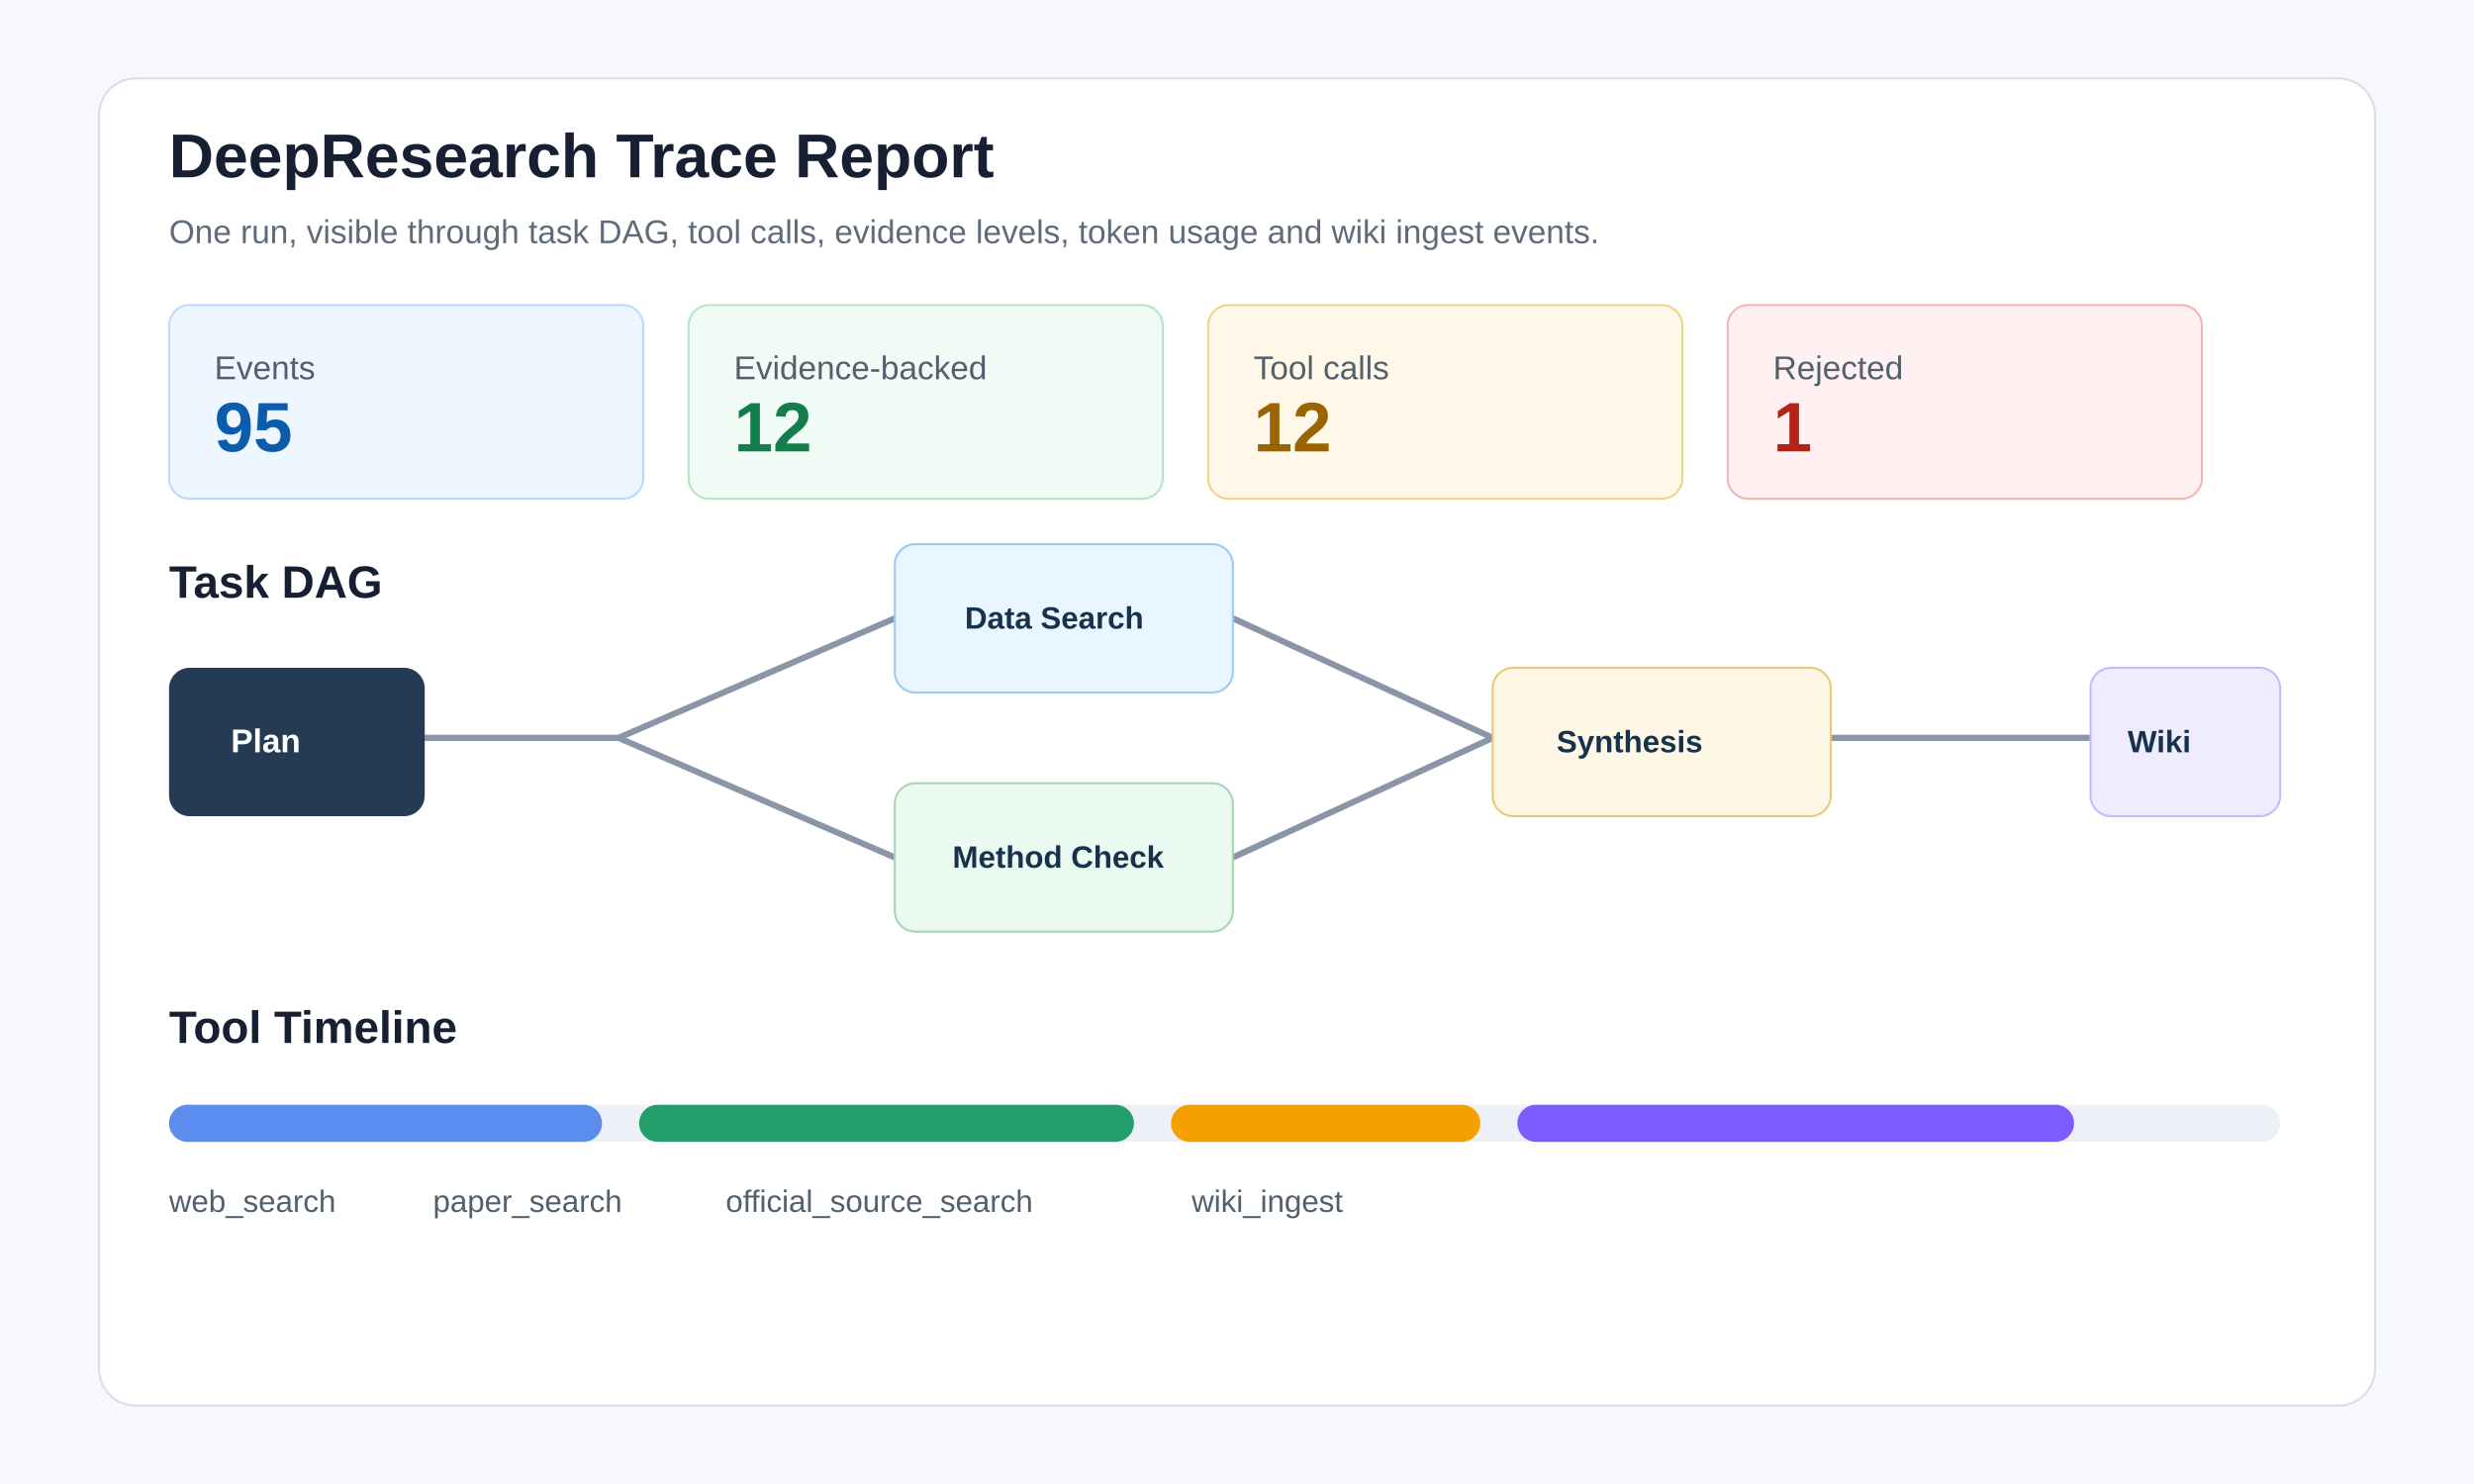
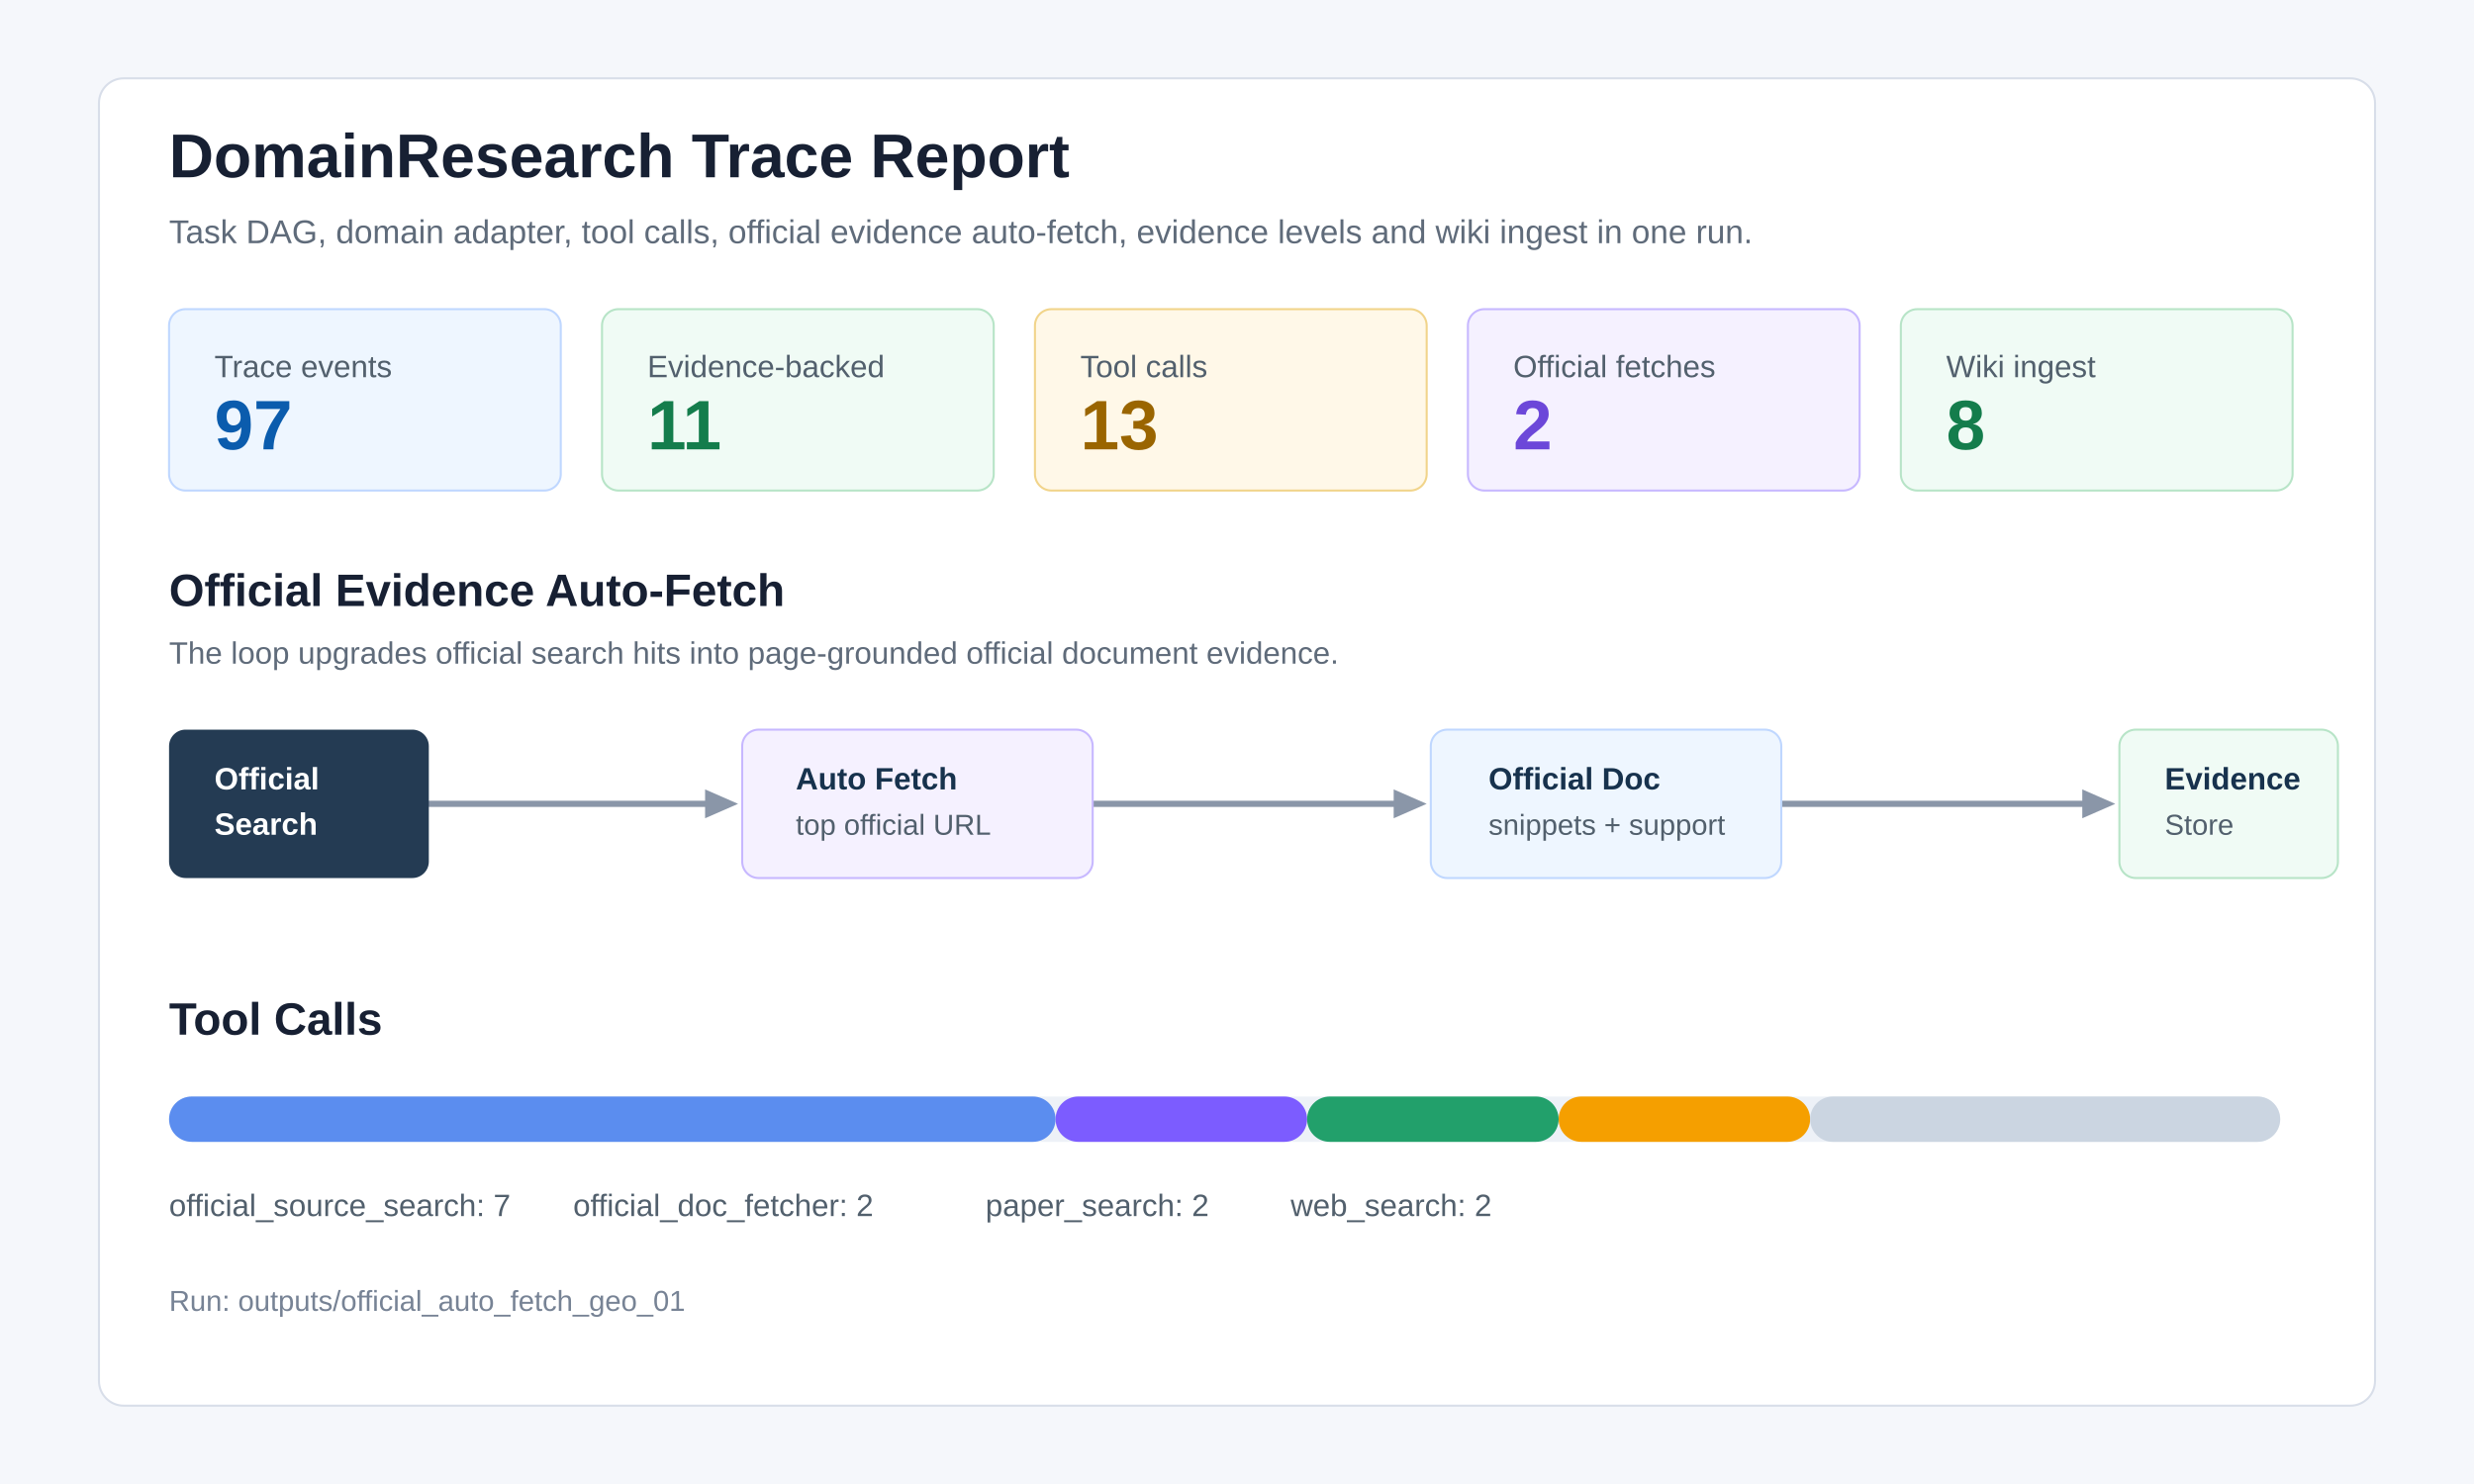
- <svg xmlns="http://www.w3.org/2000/svg" width="1200" height="720" viewBox="0 0 1200 720" role="img" aria-label="Trace report preview">
-   <rect width="1200" height="720" fill="#f6f8fb" />
-   <rect x="48" y="38" width="1104" height="644" rx="18" fill="#ffffff" stroke="#d8dee9" />
-   <text x="82" y="86" font-family="Segoe UI, Arial, sans-serif" font-size="30" font-weight="700" fill="#172033">DeepResearch Trace Report</text>
-   <text x="82" y="118" font-family="Segoe UI, Arial, sans-serif" font-size="16" fill="#5f6b7a">One run, visible through task DAG, tool calls, evidence levels, token usage and wiki ingest events.</text>
-   <rect x="82" y="148" width="230" height="94" rx="10" fill="#eef6ff" stroke="#bfd7ff" />
-   <text x="104" y="184" font-family="Segoe UI, Arial, sans-serif" font-size="16" fill="#52606d">Events</text>
-   <text x="104" y="219" font-family="Segoe UI, Arial, sans-serif" font-size="34" font-weight="700" fill="#0b5cad">95</text>
-   <rect x="334" y="148" width="230" height="94" rx="10" fill="#f0fbf5" stroke="#b7e4c7" />
-   <text x="356" y="184" font-family="Segoe UI, Arial, sans-serif" font-size="16" fill="#52606d">Evidence-backed</text>
-   <text x="356" y="219" font-family="Segoe UI, Arial, sans-serif" font-size="34" font-weight="700" fill="#147d4c">12</text>
-   <rect x="586" y="148" width="230" height="94" rx="10" fill="#fff8e8" stroke="#f1d48a" />
-   <text x="608" y="184" font-family="Segoe UI, Arial, sans-serif" font-size="16" fill="#52606d">Tool calls</text>
-   <text x="608" y="219" font-family="Segoe UI, Arial, sans-serif" font-size="34" font-weight="700" fill="#9a6500">12</text>
-   <rect x="838" y="148" width="230" height="94" rx="10" fill="#fff1f1" stroke="#f3b4b4" />
-   <text x="860" y="184" font-family="Segoe UI, Arial, sans-serif" font-size="16" fill="#52606d">Rejected</text>
-   <text x="860" y="219" font-family="Segoe UI, Arial, sans-serif" font-size="34" font-weight="700" fill="#b42318">1</text>
-   <text x="82" y="290" font-family="Segoe UI, Arial, sans-serif" font-size="22" font-weight="700" fill="#172033">Task DAG</text>
-   <line x1="166" y1="358" x2="300" y2="358" stroke="#8a96a8" stroke-width="3" />
-   <line x1="300" y1="358" x2="434" y2="300" stroke="#8a96a8" stroke-width="3" />
-   <line x1="300" y1="358" x2="434" y2="416" stroke="#8a96a8" stroke-width="3" />
-   <line x1="598" y1="300" x2="724" y2="358" stroke="#8a96a8" stroke-width="3" />
-   <line x1="598" y1="416" x2="724" y2="358" stroke="#8a96a8" stroke-width="3" />
-   <line x1="888" y1="358" x2="1014" y2="358" stroke="#8a96a8" stroke-width="3" />
-   <rect x="82" y="324" width="124" height="72" rx="10" fill="#243b53" />
-   <text x="112" y="365" font-family="Segoe UI, Arial, sans-serif" font-size="16" font-weight="700" fill="#ffffff">Plan</text>
-   <rect x="434" y="264" width="164" height="72" rx="10" fill="#e9f5ff" stroke="#9cc9f5" />
-   <text x="468" y="305" font-family="Segoe UI, Arial, sans-serif" font-size="15" font-weight="700" fill="#17324d">Data Search</text>
-   <rect x="434" y="380" width="164" height="72" rx="10" fill="#eafaf0" stroke="#a5d6b1" />
-   <text x="462" y="421" font-family="Segoe UI, Arial, sans-serif" font-size="15" font-weight="700" fill="#17324d">Method Check</text>
-   <rect x="724" y="324" width="164" height="72" rx="10" fill="#fff7e6" stroke="#e8c878" />
-   <text x="755" y="365" font-family="Segoe UI, Arial, sans-serif" font-size="15" font-weight="700" fill="#17324d">Synthesis</text>
-   <rect x="1014" y="324" width="92" height="72" rx="10" fill="#f0ecff" stroke="#c7b8ff" />
-   <text x="1032" y="365" font-family="Segoe UI, Arial, sans-serif" font-size="15" font-weight="700" fill="#17324d">Wiki</text>
-   <text x="82" y="506" font-family="Segoe UI, Arial, sans-serif" font-size="22" font-weight="700" fill="#172033">Tool Timeline</text>
-   <rect x="82" y="536" width="1024" height="18" rx="9" fill="#edf1f7" />
-   <rect x="82" y="536" width="210" height="18" rx="9" fill="#5b8def" />
-   <rect x="310" y="536" width="240" height="18" rx="9" fill="#22a06b" />
-   <rect x="568" y="536" width="150" height="18" rx="9" fill="#f59f00" />
-   <rect x="736" y="536" width="270" height="18" rx="9" fill="#7c5cff" />
-   <text x="82" y="588" font-family="Segoe UI, Arial, sans-serif" font-size="15" fill="#52606d">web_search</text>
-   <text x="210" y="588" font-family="Segoe UI, Arial, sans-serif" font-size="15" fill="#52606d">paper_search</text>
-   <text x="352" y="588" font-family="Segoe UI, Arial, sans-serif" font-size="15" fill="#52606d">official_source_search</text>
-   <text x="578" y="588" font-family="Segoe UI, Arial, sans-serif" font-size="15" fill="#52606d">wiki_ingest</text>
+ <svg xmlns="http://www.w3.org/2000/svg" width="1200" height="720" viewBox="0 0 1200 720" role="img" aria-label="DomainResearch trace report preview">
+   <rect width="1200" height="720" fill="#f5f7fb" />
+   <rect x="48" y="38" width="1104" height="644" rx="12" fill="#ffffff" stroke="#d8dee9" />
+   <text x="82" y="86" font-family="Segoe UI, Arial, sans-serif" font-size="30" font-weight="700" fill="#172033">DomainResearch Trace Report</text>
+   <text x="82" y="118" font-family="Segoe UI, Arial, sans-serif" font-size="16" fill="#5f6b7a">Task DAG, domain adapter, tool calls, official evidence auto-fetch, evidence levels and wiki ingest in one run.</text>
+   <rect x="82" y="150" width="190" height="88" rx="8" fill="#eef6ff" stroke="#bfd7ff" />
+   <text x="104" y="183" font-family="Segoe UI, Arial, sans-serif" font-size="15" fill="#52606d">Trace events</text>
+   <text x="104" y="218" font-family="Segoe UI, Arial, sans-serif" font-size="34" font-weight="700" fill="#0b5cad">97</text>
+   <rect x="292" y="150" width="190" height="88" rx="8" fill="#f0fbf5" stroke="#b7e4c7" />
+   <text x="314" y="183" font-family="Segoe UI, Arial, sans-serif" font-size="15" fill="#52606d">Evidence-backed</text>
+   <text x="314" y="218" font-family="Segoe UI, Arial, sans-serif" font-size="34" font-weight="700" fill="#147d4c">11</text>
+   <rect x="502" y="150" width="190" height="88" rx="8" fill="#fff8e8" stroke="#f1d48a" />
+   <text x="524" y="183" font-family="Segoe UI, Arial, sans-serif" font-size="15" fill="#52606d">Tool calls</text>
+   <text x="524" y="218" font-family="Segoe UI, Arial, sans-serif" font-size="34" font-weight="700" fill="#9a6500">13</text>
+   <rect x="712" y="150" width="190" height="88" rx="8" fill="#f5f1ff" stroke="#c7b8ff" />
+   <text x="734" y="183" font-family="Segoe UI, Arial, sans-serif" font-size="15" fill="#52606d">Official fetches</text>
+   <text x="734" y="218" font-family="Segoe UI, Arial, sans-serif" font-size="34" font-weight="700" fill="#6c47d9">2</text>
+   <rect x="922" y="150" width="190" height="88" rx="8" fill="#f0fbf5" stroke="#b7e4c7" />
+   <text x="944" y="183" font-family="Segoe UI, Arial, sans-serif" font-size="15" fill="#52606d">Wiki ingest</text>
+   <text x="944" y="218" font-family="Segoe UI, Arial, sans-serif" font-size="34" font-weight="700" fill="#147d4c">8</text>
+   <text x="82" y="294" font-family="Segoe UI, Arial, sans-serif" font-size="22" font-weight="700" fill="#172033">Official Evidence Auto-Fetch</text>
+   <text x="82" y="322" font-family="Segoe UI, Arial, sans-serif" font-size="15" fill="#5f6b7a">The loop upgrades official search hits into page-grounded official document evidence.</text>
+   <line x1="186" y1="390" x2="346" y2="390" stroke="#8a96a8" stroke-width="3" />
+   <line x1="520" y1="390" x2="680" y2="390" stroke="#8a96a8" stroke-width="3" />
+   <line x1="854" y1="390" x2="1014" y2="390" stroke="#8a96a8" stroke-width="3" />
+   <polygon points="342,383 358,390 342,397" fill="#8a96a8" />
+   <polygon points="676,383 692,390 676,397" fill="#8a96a8" />
+   <polygon points="1010,383 1026,390 1010,397" fill="#8a96a8" />
+   <rect x="82" y="354" width="126" height="72" rx="8" fill="#243b53" />
+   <text x="104" y="383" font-family="Segoe UI, Arial, sans-serif" font-size="15" font-weight="700" fill="#ffffff">Official</text>
+   <text x="104" y="405" font-family="Segoe UI, Arial, sans-serif" font-size="15" font-weight="700" fill="#ffffff">Search</text>
+   <rect x="360" y="354" width="170" height="72" rx="8" fill="#f5f1ff" stroke="#c7b8ff" />
+   <text x="386" y="383" font-family="Segoe UI, Arial, sans-serif" font-size="15" font-weight="700" fill="#17324d">Auto Fetch</text>
+   <text x="386" y="405" font-family="Segoe UI, Arial, sans-serif" font-size="14" fill="#52606d">top official URL</text>
+   <rect x="694" y="354" width="170" height="72" rx="8" fill="#eef6ff" stroke="#bfd7ff" />
+   <text x="722" y="383" font-family="Segoe UI, Arial, sans-serif" font-size="15" font-weight="700" fill="#17324d">Official Doc</text>
+   <text x="722" y="405" font-family="Segoe UI, Arial, sans-serif" font-size="14" fill="#52606d">snippets + support</text>
+   <rect x="1028" y="354" width="106" height="72" rx="8" fill="#f0fbf5" stroke="#b7e4c7" />
+   <text x="1050" y="383" font-family="Segoe UI, Arial, sans-serif" font-size="15" font-weight="700" fill="#17324d">Evidence</text>
+   <text x="1050" y="405" font-family="Segoe UI, Arial, sans-serif" font-size="14" fill="#52606d">Store</text>
+   <text x="82" y="502" font-family="Segoe UI, Arial, sans-serif" font-size="22" font-weight="700" fill="#172033">Tool Calls</text>
+   <rect x="82" y="532" width="1024" height="22" rx="11" fill="#edf1f7" />
+   <rect x="82" y="532" width="430" height="22" rx="11" fill="#5b8def" />
+   <rect x="512" y="532" width="122" height="22" rx="11" fill="#7c5cff" />
+   <rect x="634" y="532" width="122" height="22" rx="11" fill="#22a06b" />
+   <rect x="756" y="532" width="122" height="22" rx="11" fill="#f59f00" />
+   <rect x="878" y="532" width="228" height="22" rx="11" fill="#cbd5e1" />
+   <text x="82" y="590" font-family="Segoe UI, Arial, sans-serif" font-size="15" fill="#52606d">official_source_search: 7</text>
+   <text x="278" y="590" font-family="Segoe UI, Arial, sans-serif" font-size="15" fill="#52606d">official_doc_fetcher: 2</text>
+   <text x="478" y="590" font-family="Segoe UI, Arial, sans-serif" font-size="15" fill="#52606d">paper_search: 2</text>
+   <text x="626" y="590" font-family="Segoe UI, Arial, sans-serif" font-size="15" fill="#52606d">web_search: 2</text>
+   <text x="82" y="636" font-family="Segoe UI, Arial, sans-serif" font-size="14" fill="#778395">Run: outputs/official_auto_fetch_geo_01</text>
</svg>
